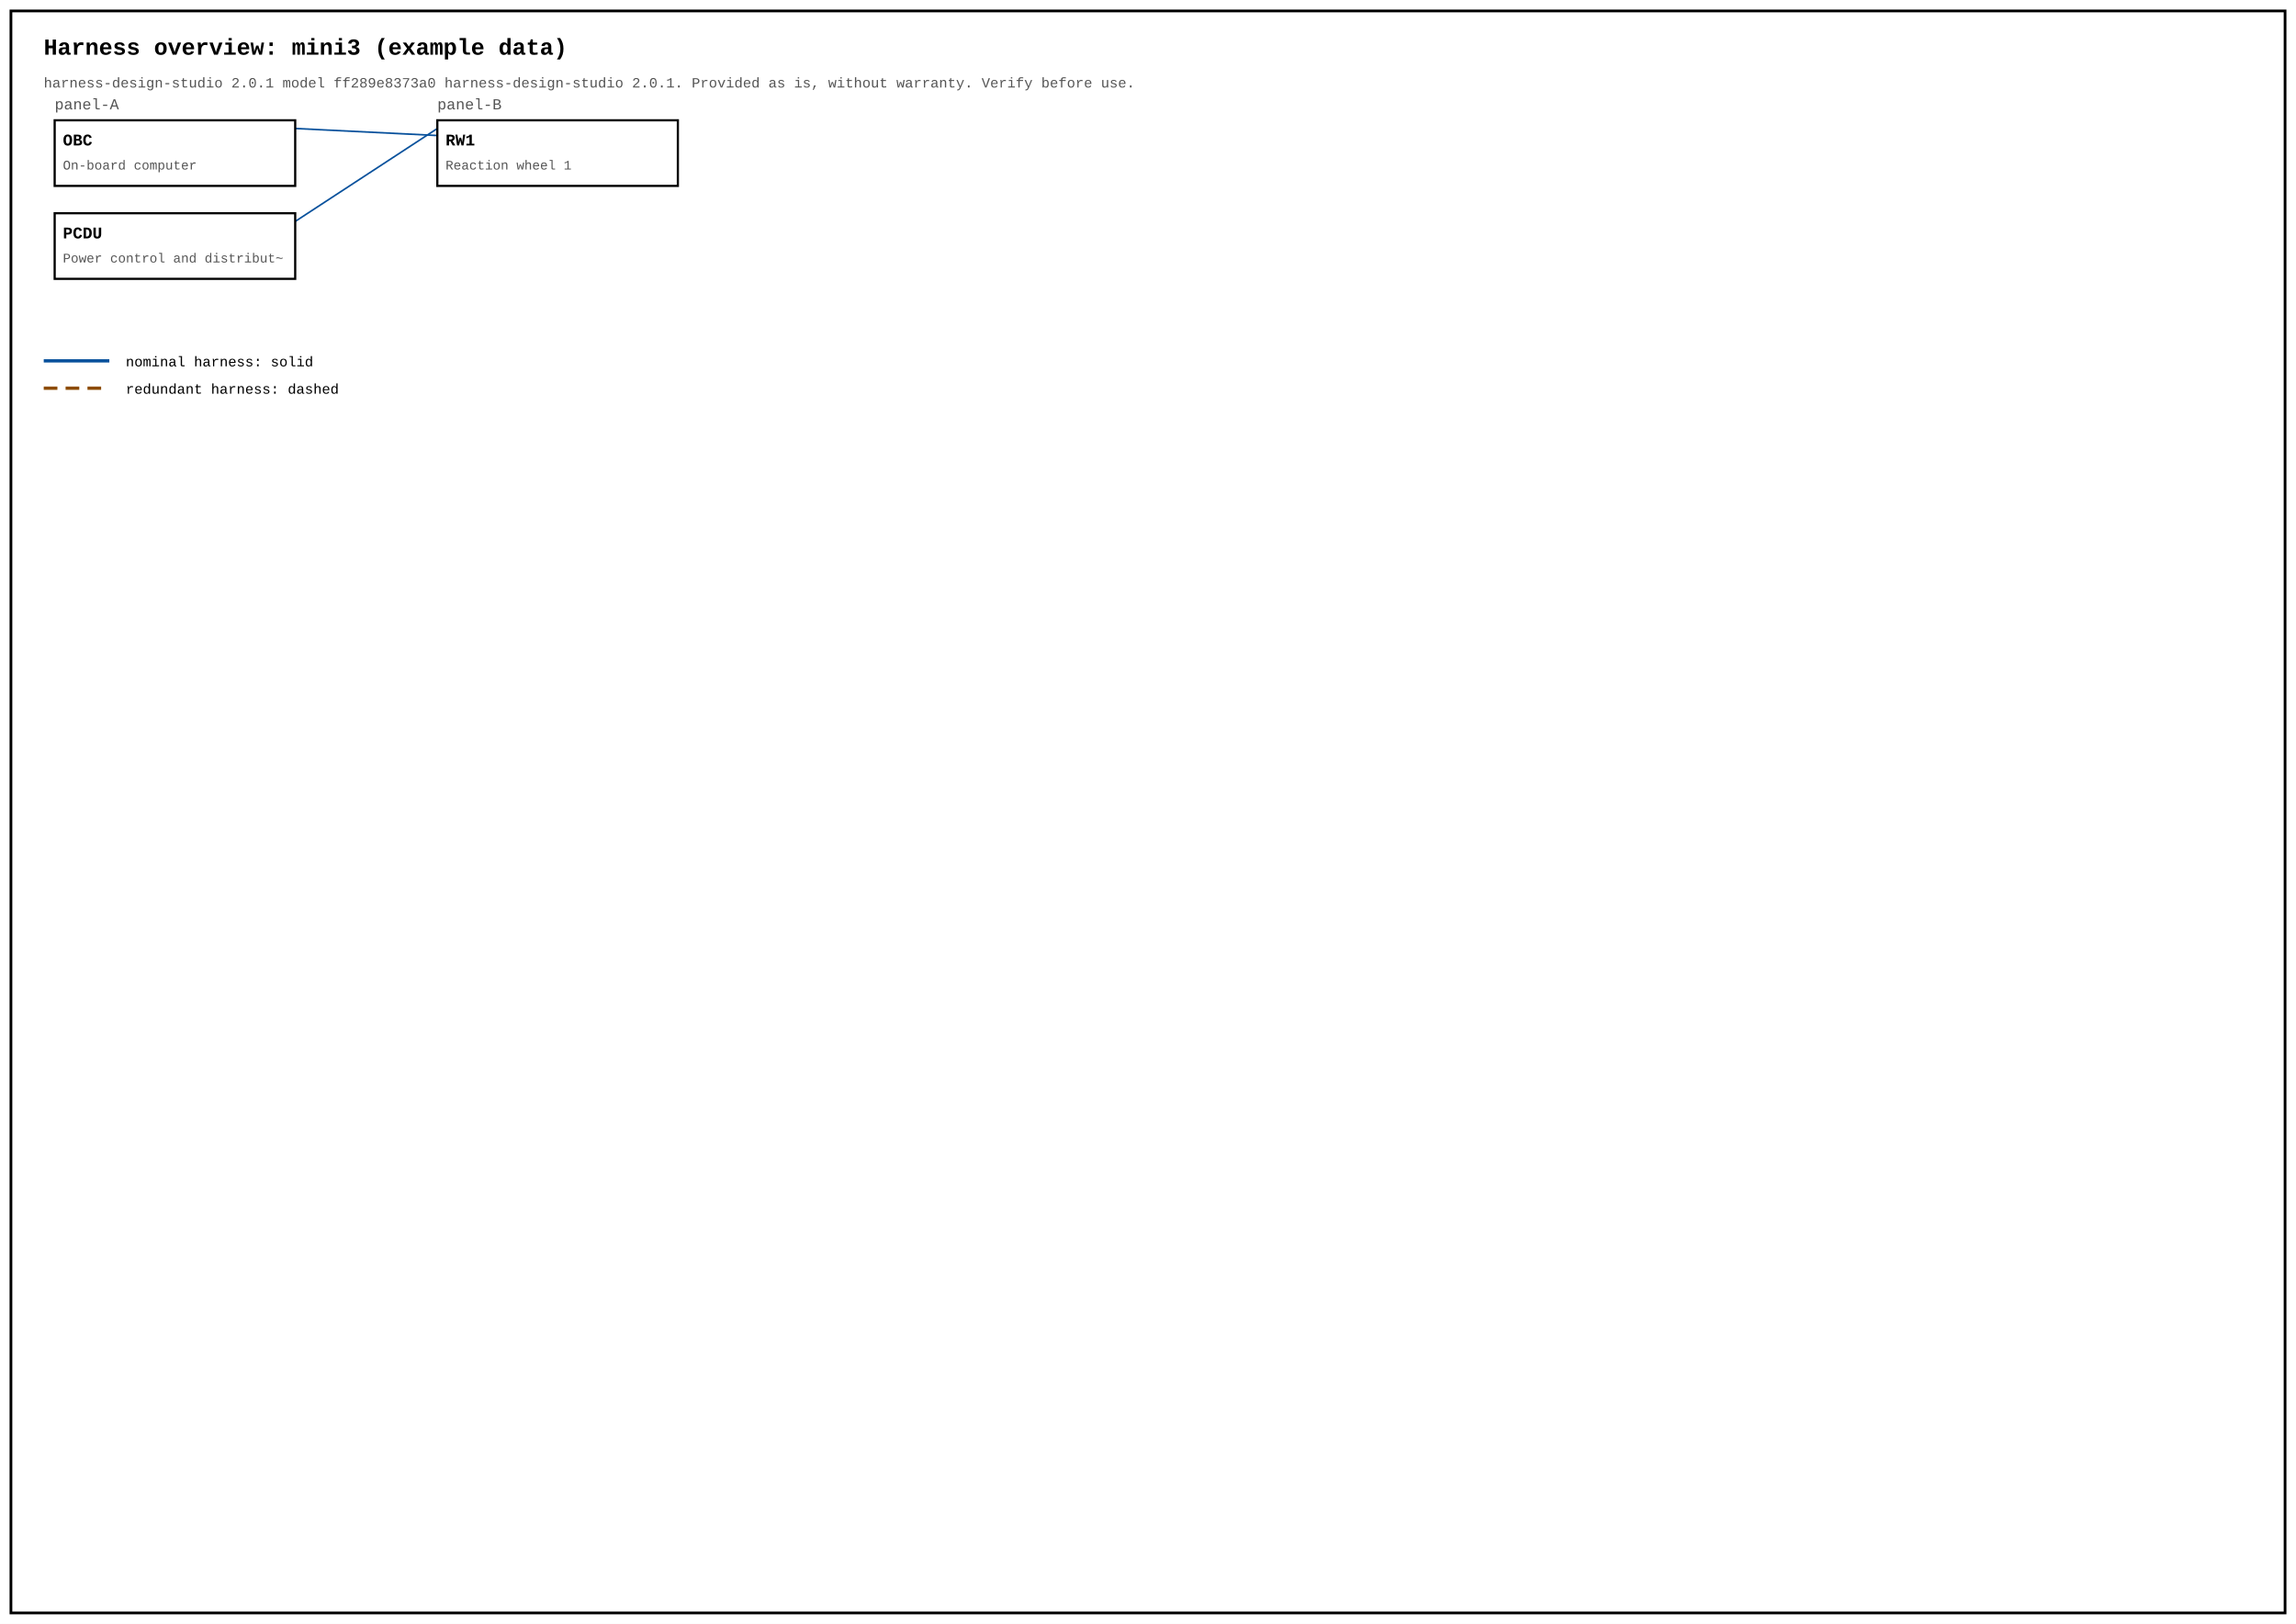
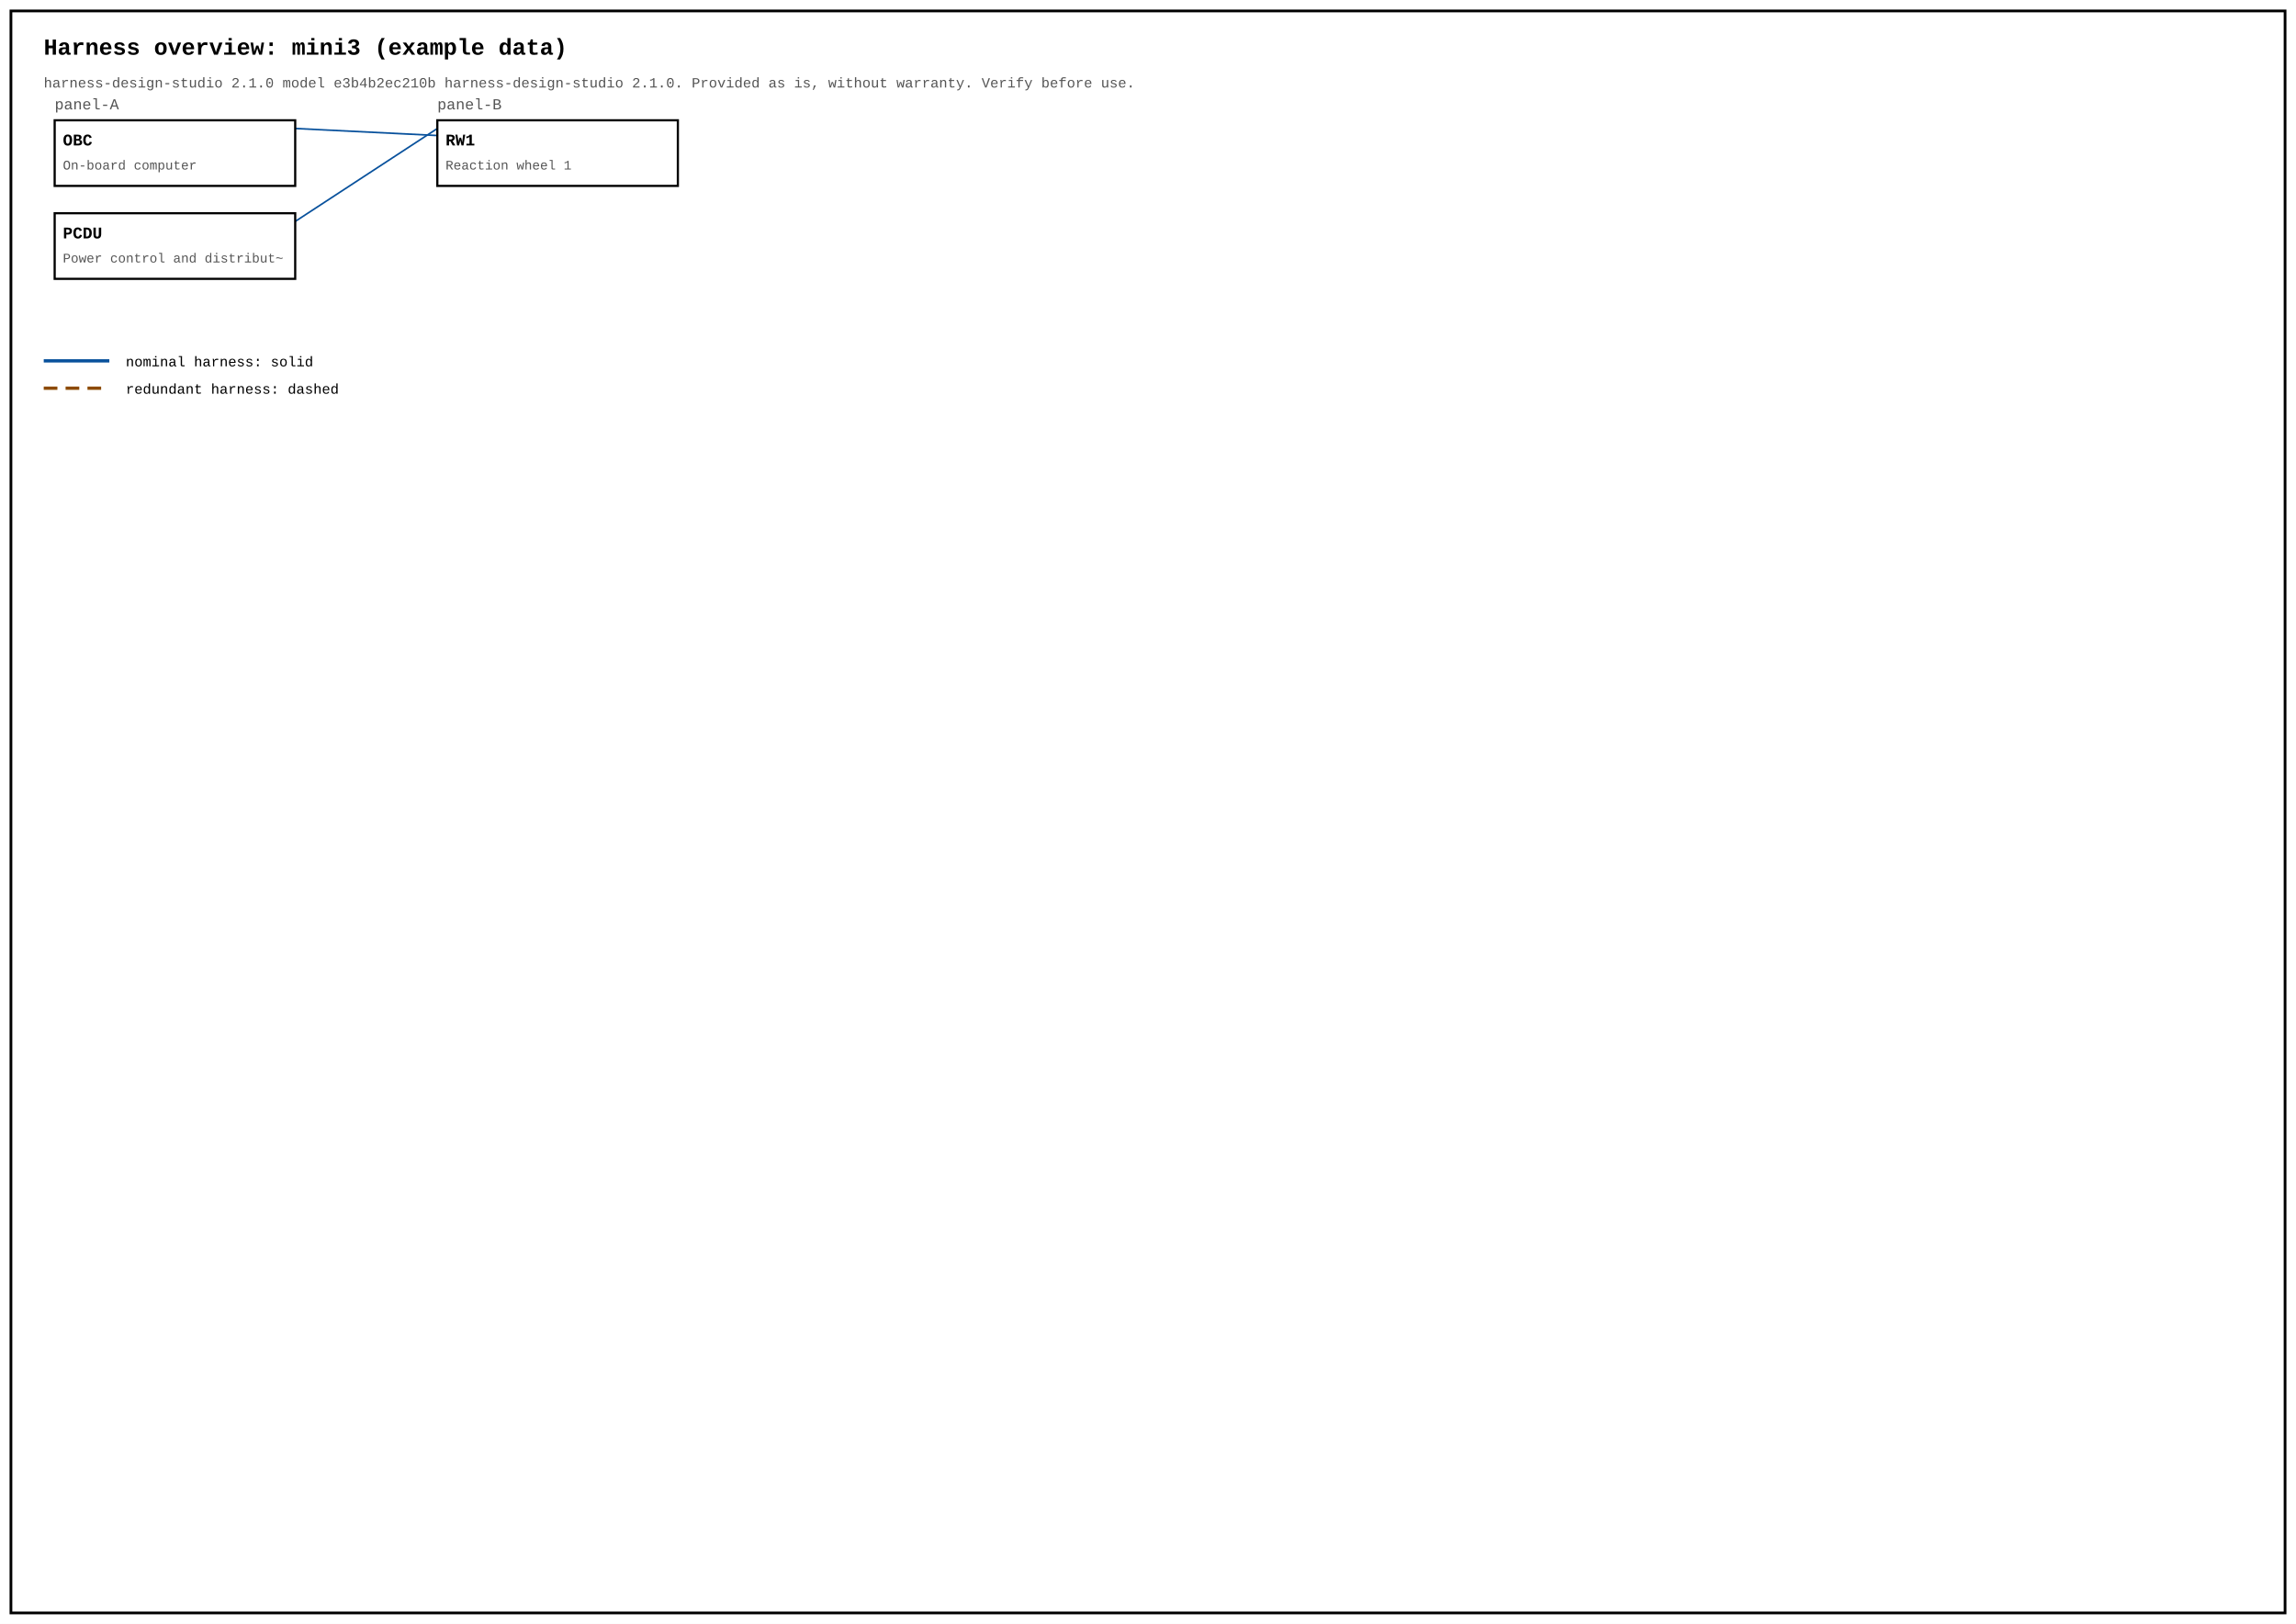
<svg xmlns="http://www.w3.org/2000/svg" width="420mm" height="297mm" viewBox="0 0 420 297" font-family="Courier New, Courier, monospace">
  <rect x="0" y="0" width="420" height="297" fill="#ffffff" />
  <rect x="2" y="2" width="416" height="293" fill="none" stroke="#000000" stroke-width="0.5" />
  <text x="8" y="10" font-size="4.2" font-weight="bold" text-anchor="start" fill="#000000">Harness overview: mini3 (example data)</text>
-   <text x="8" y="16" font-size="2.6" text-anchor="start" fill="#555555">harness-design-studio 2.0.1 model ff289e8373a0   harness-design-studio 2.0.1. Provided as is, without warranty. Verify before use.</text>
+   <text x="8" y="16" font-size="2.6" text-anchor="start" fill="#555555">harness-design-studio 2.1.0 model e3b4b2ec210b   harness-design-studio 2.1.0. Provided as is, without warranty. Verify before use.</text>
  <text x="10" y="20" font-size="2.8" text-anchor="start" fill="#555555">panel-A</text>
  <text x="80" y="20" font-size="2.8" text-anchor="start" fill="#555555">panel-B</text>
  <line x1="54" y1="40.5" x2="80" y2="23.5" stroke="#08519c" stroke-width="0.3" />
  <line x1="54" y1="23.5" x2="80" y2="24.786" stroke="#08519c" stroke-width="0.3" />
  <rect x="10" y="22" width="44" height="12" fill="#ffffff" stroke="#000000" stroke-width="0.4" />
  <text x="11.5" y="26.6" font-size="3" font-weight="bold" text-anchor="start" fill="#000000">OBC</text>
  <text x="11.5" y="31" font-size="2.4" text-anchor="start" fill="#555555">On-board computer</text>
  <rect x="10" y="39" width="44" height="12" fill="#ffffff" stroke="#000000" stroke-width="0.4" />
  <text x="11.5" y="43.6" font-size="3" font-weight="bold" text-anchor="start" fill="#000000">PCDU</text>
  <text x="11.5" y="48" font-size="2.4" text-anchor="start" fill="#555555">Power control and distribut~</text>
  <rect x="80" y="22" width="44" height="12" fill="#ffffff" stroke="#000000" stroke-width="0.4" />
  <text x="81.5" y="26.6" font-size="3" font-weight="bold" text-anchor="start" fill="#000000">RW1</text>
  <text x="81.5" y="31" font-size="2.4" text-anchor="start" fill="#555555">Reaction wheel 1</text>
  <line x1="8" y1="66" x2="20" y2="66" stroke="#08519c" stroke-width="0.6" />
  <text x="23" y="67" font-size="2.6" text-anchor="start" fill="#000000">nominal harness: solid</text>
  <line x1="8" y1="71" x2="20" y2="71" stroke="#8c4a00" stroke-width="0.6" stroke-dasharray="2.5 1.5" />
  <text x="23" y="72" font-size="2.6" text-anchor="start" fill="#000000">redundant harness: dashed</text>
</svg>
